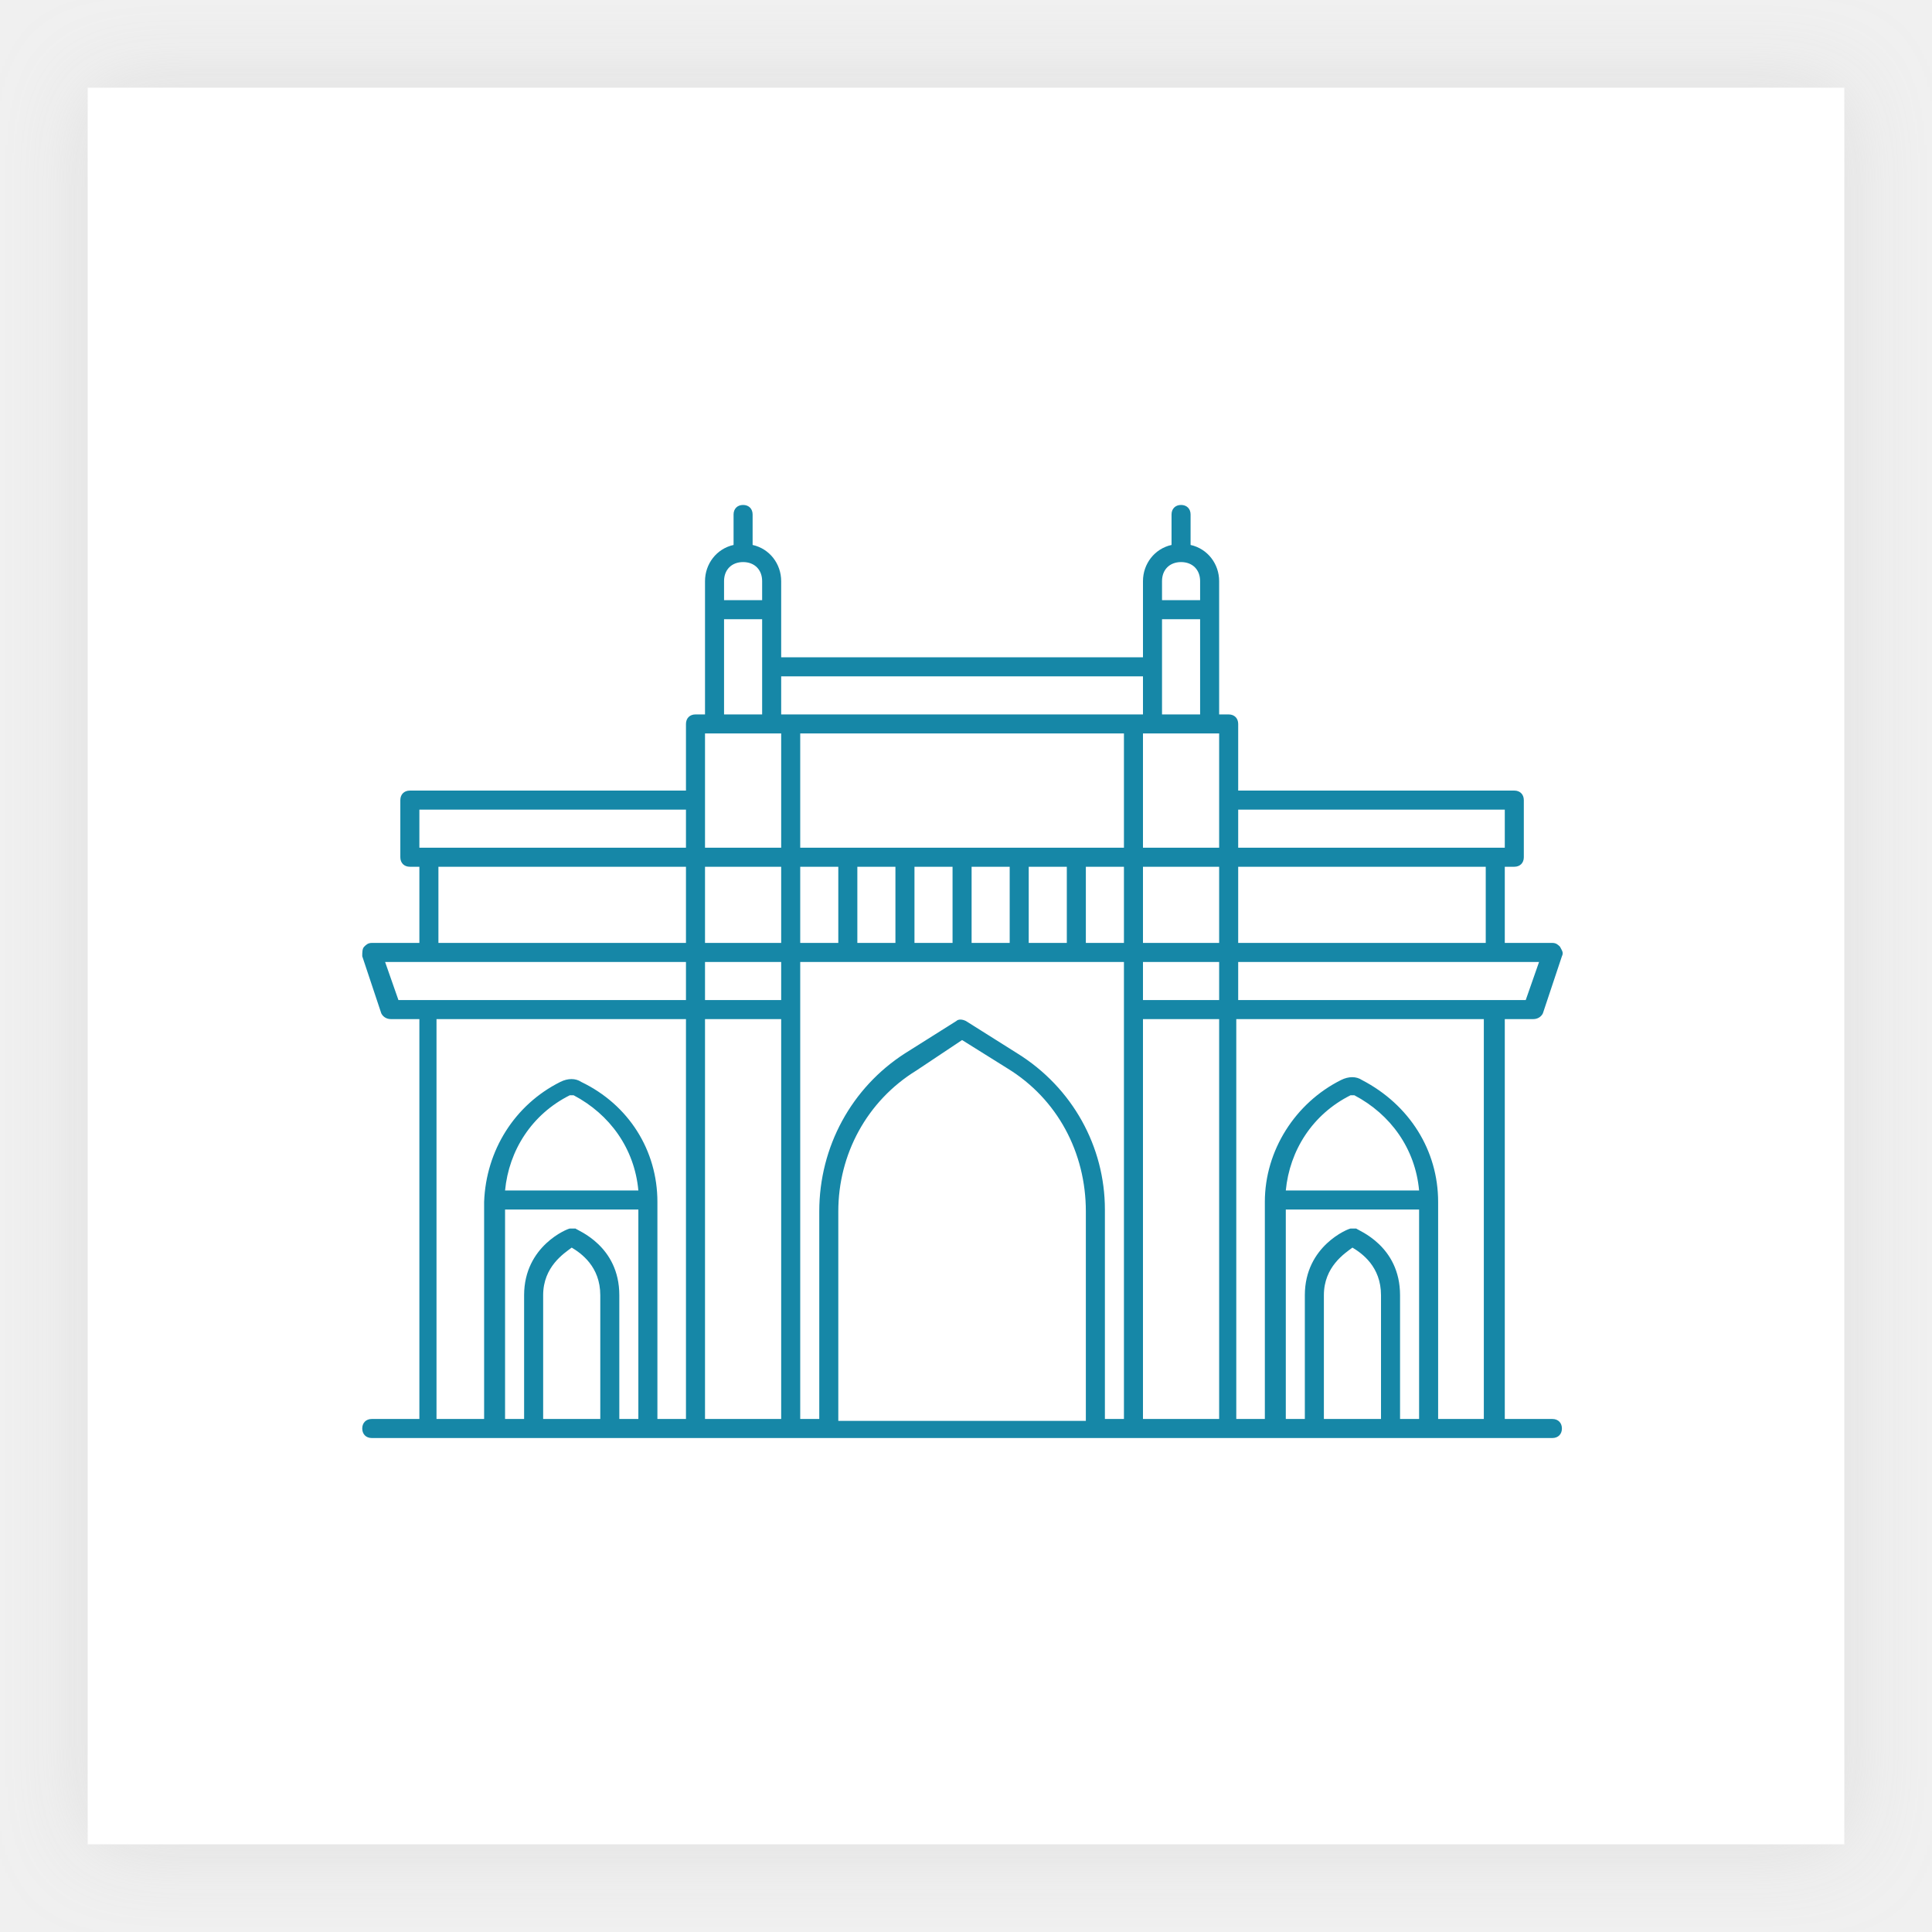
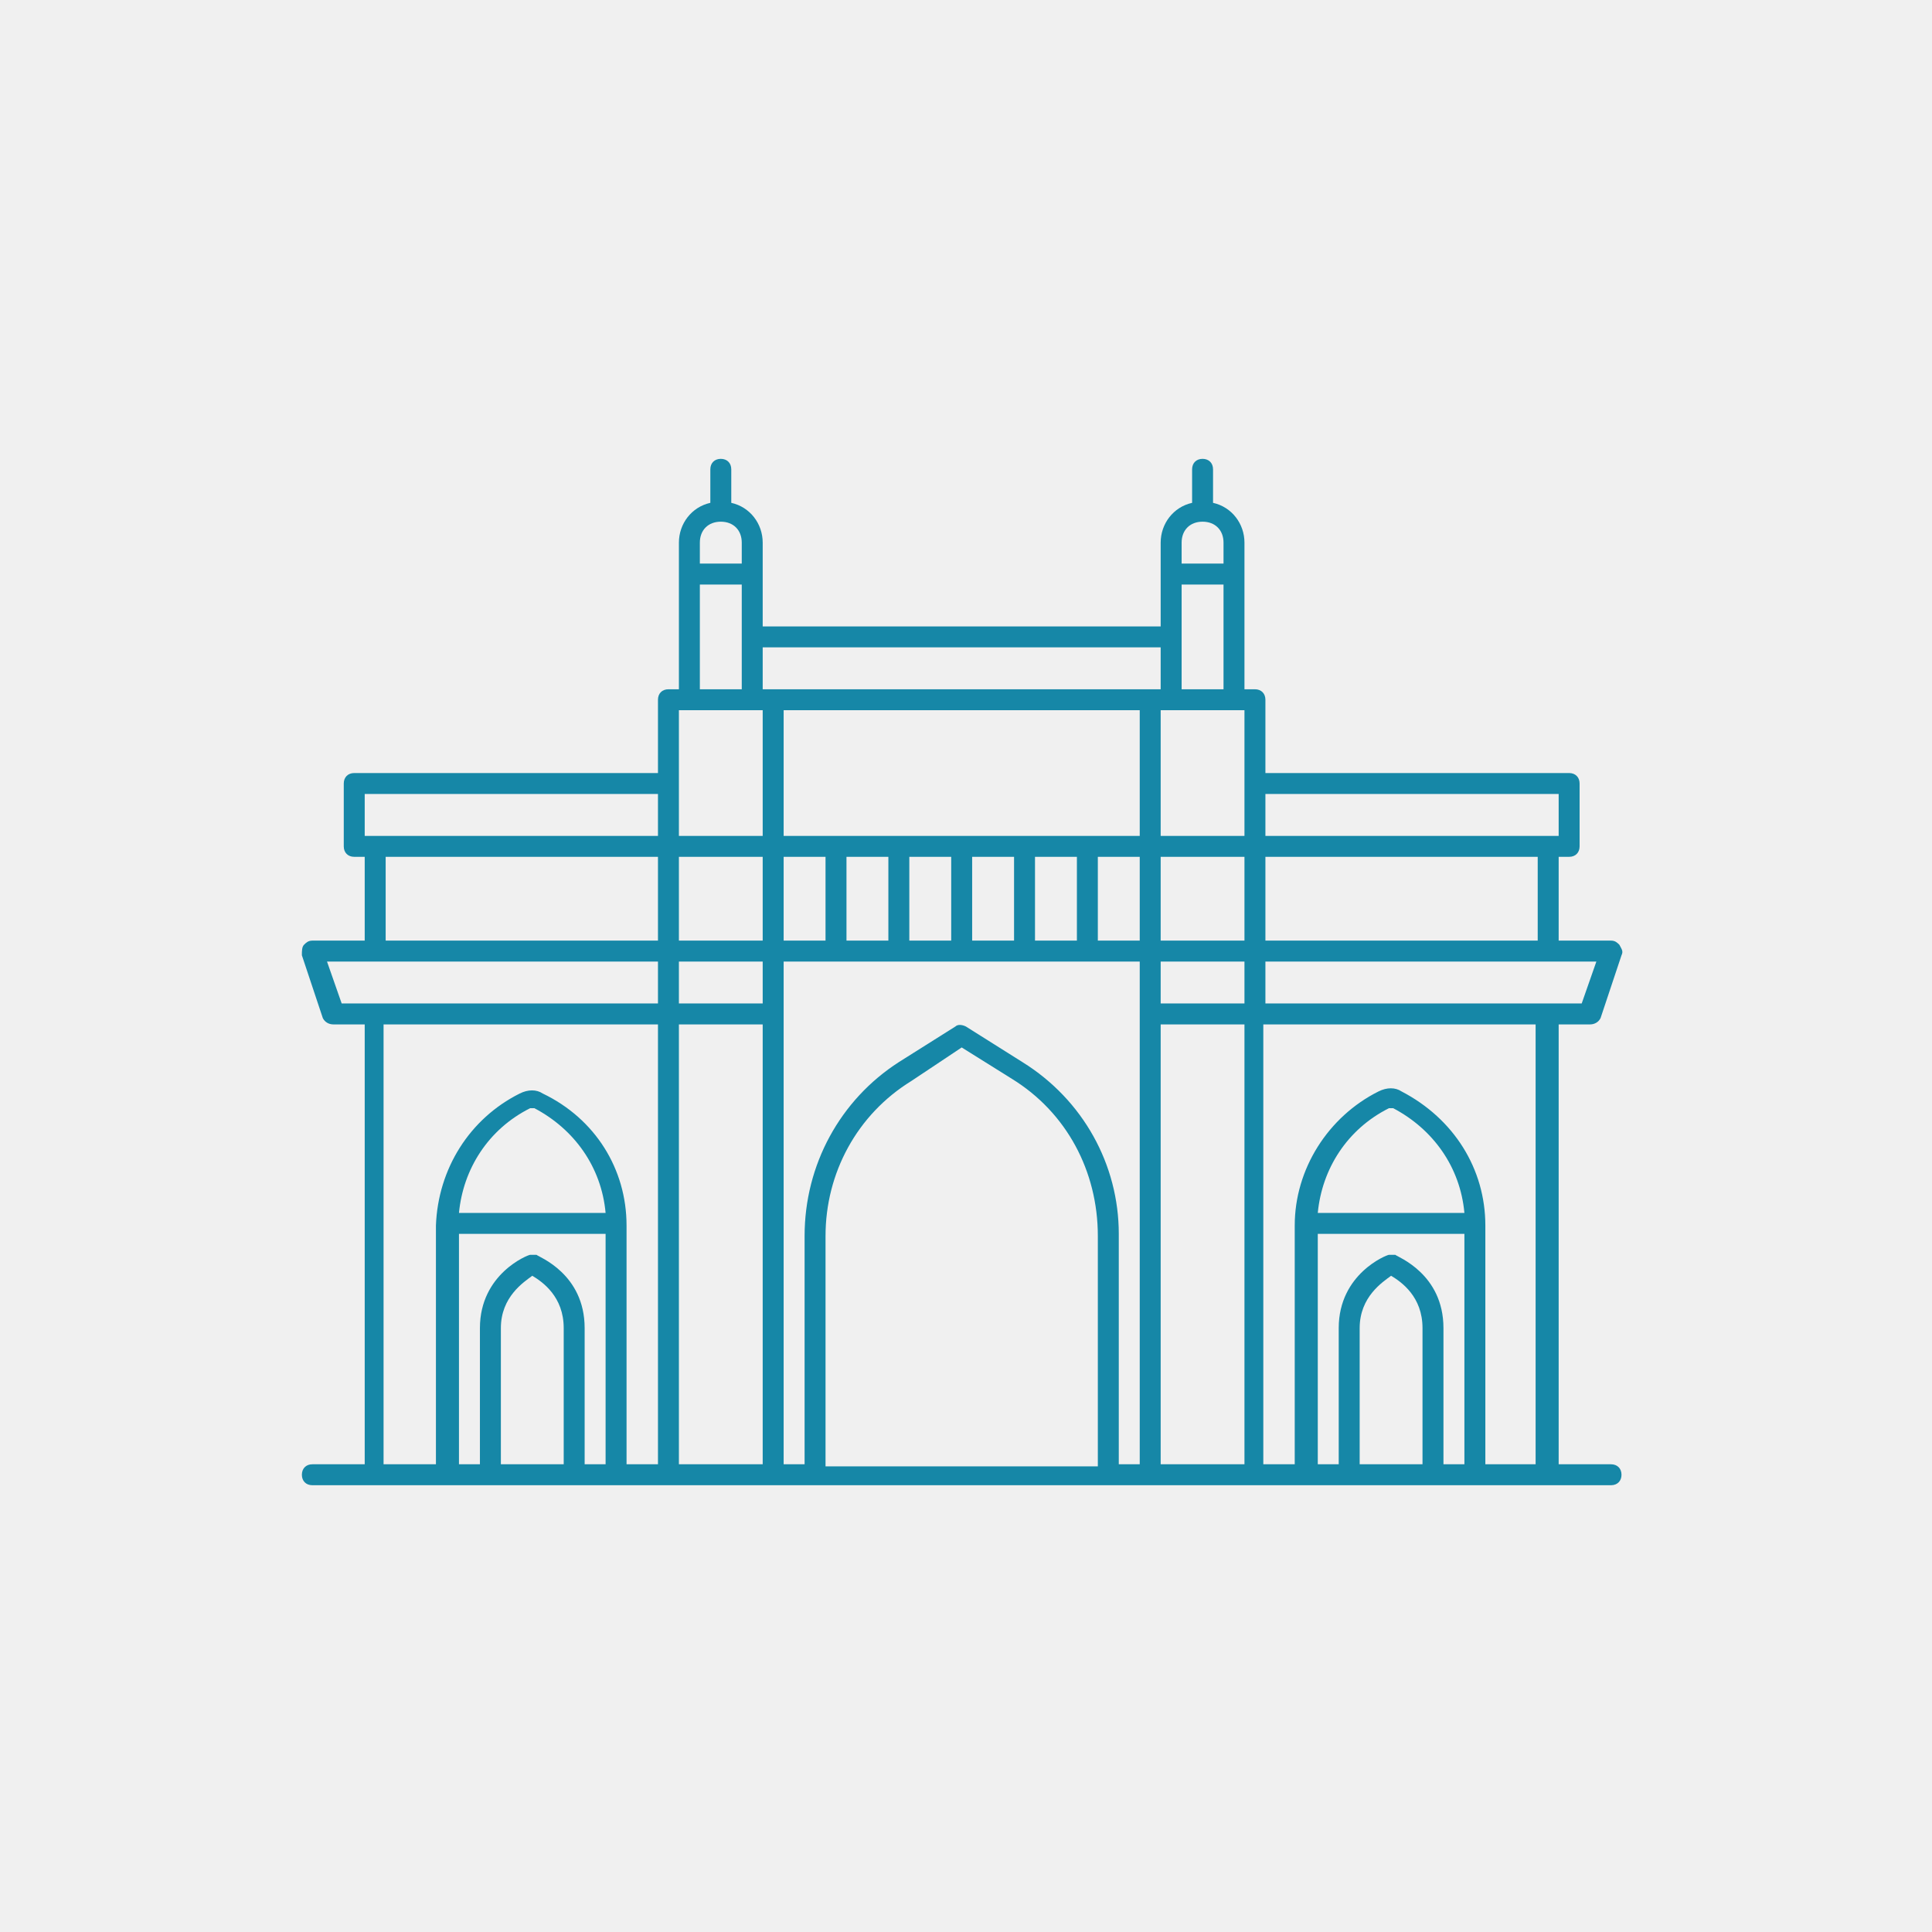
- <svg xmlns="http://www.w3.org/2000/svg" width="176" height="176" viewBox="0 0 176 176" fill="none">
-   <g filter="url(#filter0_d)">
-     <rect x="8" y="8" width="160" height="160" fill="white" />
-   </g>
-   <path d="M141.418 129.265H137.082V92.837H139.684C140.031 92.837 140.378 92.663 140.551 92.316L142.286 87.112C142.459 86.765 142.286 86.592 142.112 86.245C141.939 86.071 141.765 85.898 141.418 85.898H137.082V78.959H137.949C138.469 78.959 138.816 78.612 138.816 78.092V72.888C138.816 72.367 138.469 72.02 137.949 72.02H112.796V65.949C112.796 65.429 112.449 65.082 111.929 65.082H111.061V56.408V55.541V52.939C111.061 51.378 110.02 49.99 108.459 49.643V46.867C108.459 46.347 108.112 46 107.592 46C107.071 46 106.724 46.347 106.724 46.867V49.643C105.163 49.99 104.122 51.378 104.122 52.939V55.541V56.408V59.878H71.163V56.408V55.541V52.939C71.163 51.378 70.122 49.99 68.561 49.643V46.867C68.561 46.347 68.214 46 67.694 46C67.174 46 66.826 46.347 66.826 46.867V49.643C65.265 49.99 64.225 51.378 64.225 52.939V55.541V56.408V65.082H63.357C62.837 65.082 62.49 65.429 62.49 65.949V72.02H37.337C36.816 72.02 36.469 72.367 36.469 72.888V78.092C36.469 78.612 36.816 78.959 37.337 78.959H38.204V85.898H33.867C33.52 85.898 33.347 86.071 33.173 86.245C33 86.418 33 86.765 33 87.112L34.735 92.316C34.908 92.663 35.255 92.837 35.602 92.837H38.204V129.265H33.867C33.347 129.265 33 129.612 33 130.133C33 130.653 33.347 131 33.867 131H39.071H48.612H55.551H63.357H72.031H103.255H111.929H119.735H126.673H136.214H141.418C141.939 131 142.286 130.653 142.286 130.133C142.286 129.612 141.939 129.265 141.418 129.265ZM138.99 91.102H112.796V87.633H140.204L138.99 91.102ZM72.898 66.816H102.388V77.225H72.898V66.816ZM111.061 66.816V77.225H104.122V66.816H104.99H110.194H111.061ZM81.571 78.959V85.898H78.102V78.959H81.571ZM83.306 78.959H86.775V85.898H83.306V78.959ZM88.51 78.959H91.98V85.898H88.51V78.959ZM93.714 78.959H97.184V85.898H93.714V78.959ZM98.918 78.959H102.388V85.898H98.918V78.959ZM104.122 85.898V78.959H111.061V85.898H104.122ZM76.367 78.959V85.898H72.898V78.959H76.367ZM71.163 85.898H64.225V78.959H71.163V85.898ZM71.163 87.633V91.102H64.225V87.633H71.163ZM104.122 87.633H111.061V91.102H104.122V87.633ZM135.347 85.898H112.796V78.959H135.347V85.898ZM137.082 73.755V77.225H136.214H112.796V73.755H137.082ZM105.857 65.082V56.408H109.327V65.082H105.857ZM107.592 51.204C108.633 51.204 109.327 51.898 109.327 52.939V54.673H105.857V52.939C105.857 51.898 106.551 51.204 107.592 51.204ZM104.122 61.612V65.082H103.776H103.255H72.031H71.163V61.612H104.122ZM67.694 51.204C68.735 51.204 69.429 51.898 69.429 52.939V54.673H65.959V52.939C65.959 51.898 66.653 51.204 67.694 51.204ZM65.959 56.408H69.429V65.082H65.959V56.408ZM65.092 66.816H70.296H71.163V77.225H64.225V72.888V66.816H65.092ZM38.204 73.755H62.49V77.225H39.071H38.204V73.755ZM39.939 78.959H62.49V85.898H39.939V78.959ZM35.082 87.633H62.49V91.102H36.296L35.082 87.633ZM39.939 92.837H62.49V129.265H59.888V109.49C59.888 104.806 57.286 100.643 52.949 98.561C52.429 98.214 51.735 98.214 51.041 98.561C46.878 100.643 44.276 104.806 44.102 109.49V129.265H39.765V92.837H39.939ZM47.745 129.265H46.01V110.184H58.153V129.265H56.418V117.99C56.418 113.48 52.602 112.092 52.429 111.918C52.255 111.918 52.082 111.918 51.908 111.918C51.735 111.918 47.745 113.48 47.745 117.99V129.265ZM46.01 108.449C46.357 104.806 48.439 101.51 51.908 99.775C52.082 99.775 52.082 99.775 52.255 99.775C55.551 101.51 57.806 104.633 58.153 108.449H46.01ZM49.48 129.265V117.99C49.48 115.388 51.388 114.173 52.082 113.653C52.949 114.173 54.684 115.388 54.684 117.99V129.265H49.48ZM64.225 129.265V92.837H71.163V129.265H64.225ZM76.367 129.265V110.357C76.367 105.153 78.969 100.296 83.48 97.52L87.643 94.745L91.806 97.347C96.316 100.122 98.918 104.98 98.918 110.357V129.439H76.367V129.265ZM92.674 95.959L87.99 93.01C87.643 92.837 87.296 92.837 87.122 93.01L82.439 95.959C77.582 99.082 74.633 104.459 74.633 110.357V129.265H72.898V87.633H102.388V129.265H100.653V110.184C100.653 104.459 97.704 99.082 92.674 95.959ZM104.122 129.265V92.837H111.061V129.265H104.122ZM117.133 110.184H129.276V129.265H127.541V117.99C127.541 113.48 123.724 112.092 123.551 111.918C123.378 111.918 123.204 111.918 123.031 111.918C122.857 111.918 118.867 113.48 118.867 117.99V129.265H117.133V110.184ZM117.133 108.449C117.48 104.806 119.561 101.51 123.031 99.775C123.204 99.775 123.204 99.775 123.378 99.775C126.673 101.51 128.929 104.633 129.276 108.449H117.133ZM120.602 129.265V117.99C120.602 115.388 122.51 114.173 123.204 113.653C124.071 114.173 125.806 115.388 125.806 117.99V129.265H120.602ZM131.01 129.265V109.49C131.01 104.806 128.408 100.643 124.071 98.388C123.551 98.041 122.857 98.041 122.163 98.388C118 100.469 115.224 104.806 115.224 109.49V129.265H112.622V92.837H135.173V129.265H131.01Z" fill="#1687A7" />
-   <defs>
-     <filter id="filter0_d" x="0" y="0" width="176" height="176" filterUnits="userSpaceOnUse" color-interpolation-filters="sRGB">
-       <feFlood flood-opacity="0" result="BackgroundImageFix" />
-       <feColorMatrix in="SourceAlpha" type="matrix" values="0 0 0 0 0 0 0 0 0 0 0 0 0 0 0 0 0 0 127 0" result="hardAlpha" />
-       <feOffset />
-       <feGaussianBlur stdDeviation="4" />
-       <feComposite in2="hardAlpha" operator="out" />
-       <feColorMatrix type="matrix" values="0 0 0 0 0.667 0 0 0 0 0.667 0 0 0 0 0.667 0 0 0 0.25 0" />
-       <feBlend mode="normal" in2="BackgroundImageFix" result="effect1_dropShadow" />
-       <feBlend mode="normal" in="SourceGraphic" in2="effect1_dropShadow" result="shape" />
-     </filter>
-   </defs>
+ <svg xmlns="http://www.w3.org/2000/svg" width="160" height="160" viewBox="0 0 160 160" fill="none">
+   <path d="M133.418 121.265H129.082V84.837H131.684C132.031 84.837 132.378 84.663 132.551 84.316L134.286 79.112C134.459 78.765 134.286 78.592 134.112 78.245C133.939 78.071 133.765 77.898 133.418 77.898H129.082V70.959H129.949C130.469 70.959 130.816 70.612 130.816 70.092V64.888C130.816 64.367 130.469 64.02 129.949 64.02H104.796V57.949C104.796 57.429 104.449 57.082 103.929 57.082H103.061V48.408V47.541V44.939C103.061 43.378 102.02 41.99 100.459 41.643V38.867C100.459 38.347 100.112 38 99.592 38C99.071 38 98.725 38.347 98.725 38.867V41.643C97.163 41.99 96.122 43.378 96.122 44.939V47.541V48.408V51.878H63.163V48.408V47.541V44.939C63.163 43.378 62.122 41.99 60.561 41.643V38.867C60.561 38.347 60.214 38 59.694 38C59.173 38 58.827 38.347 58.827 38.867V41.643C57.265 41.99 56.224 43.378 56.224 44.939V47.541V48.408V57.082H55.357C54.837 57.082 54.49 57.429 54.49 57.949V64.02H29.337C28.816 64.02 28.469 64.367 28.469 64.888V70.092C28.469 70.612 28.816 70.959 29.337 70.959H30.204V77.898H25.867C25.52 77.898 25.347 78.071 25.174 78.245C25 78.418 25 78.765 25 79.112L26.735 84.316C26.908 84.663 27.255 84.837 27.602 84.837H30.204V121.265H25.867C25.347 121.265 25 121.612 25 122.133C25 122.653 25.347 123 25.867 123H31.071H40.612H47.551H55.357H64.031H95.255H103.929H111.735H118.673H128.214H133.418C133.939 123 134.286 122.653 134.286 122.133C134.286 121.612 133.939 121.265 133.418 121.265ZM130.99 83.102H104.796V79.633H132.204L130.99 83.102ZM64.898 58.816H94.388V69.225H64.898V58.816ZM103.061 58.816V69.225H96.122V58.816H96.99H102.194H103.061ZM73.571 70.959V77.898H70.102V70.959H73.571ZM75.306 70.959H78.775V77.898H75.306V70.959ZM80.51 70.959H83.98V77.898H80.51V70.959ZM85.714 70.959H89.184V77.898H85.714V70.959ZM90.918 70.959H94.388V77.898H90.918V70.959ZM96.122 77.898V70.959H103.061V77.898H96.122ZM68.367 70.959V77.898H64.898V70.959H68.367ZM63.163 77.898H56.224V70.959H63.163V77.898ZM63.163 79.633V83.102H56.224V79.633H63.163ZM96.122 79.633H103.061V83.102H96.122V79.633ZM127.347 77.898H104.796V70.959H127.347V77.898ZM129.082 65.755V69.225H128.214H104.796V65.755H129.082ZM97.857 57.082V48.408H101.327V57.082H97.857ZM99.592 43.204C100.633 43.204 101.327 43.898 101.327 44.939V46.673H97.857V44.939C97.857 43.898 98.551 43.204 99.592 43.204ZM96.122 53.612V57.082H95.775H95.255H64.031H63.163V53.612H96.122ZM59.694 43.204C60.735 43.204 61.429 43.898 61.429 44.939V46.673H57.959V44.939C57.959 43.898 58.653 43.204 59.694 43.204ZM57.959 48.408H61.429V57.082H57.959V48.408ZM57.092 58.816H62.296H63.163V69.225H56.224V64.888V58.816H57.092ZM30.204 65.755H54.49V69.225H31.071H30.204V65.755ZM31.939 70.959H54.49V77.898H31.939V70.959ZM27.082 79.633H54.49V83.102H28.296L27.082 79.633ZM31.939 84.837H54.49V121.265H51.888V101.49C51.888 96.806 49.286 92.643 44.949 90.561C44.429 90.214 43.735 90.214 43.041 90.561C38.878 92.643 36.276 96.806 36.102 101.49V121.265H31.765V84.837H31.939ZM39.745 121.265H38.01V102.184H50.153V121.265H48.418V109.99C48.418 105.48 44.602 104.092 44.429 103.918C44.255 103.918 44.082 103.918 43.908 103.918C43.735 103.918 39.745 105.48 39.745 109.99V121.265ZM38.01 100.449C38.357 96.806 40.439 93.51 43.908 91.775C44.082 91.775 44.082 91.775 44.255 91.775C47.551 93.51 49.806 96.633 50.153 100.449H38.01ZM41.48 121.265V109.99C41.48 107.388 43.388 106.173 44.082 105.653C44.949 106.173 46.684 107.388 46.684 109.99V121.265H41.48ZM56.224 121.265V84.837H63.163V121.265H56.224ZM68.367 121.265V102.357C68.367 97.153 70.969 92.296 75.48 89.52L79.643 86.745L83.806 89.347C88.316 92.122 90.918 96.98 90.918 102.357V121.439H68.367V121.265ZM84.674 87.959L79.99 85.01C79.643 84.837 79.296 84.837 79.122 85.01L74.439 87.959C69.582 91.082 66.633 96.459 66.633 102.357V121.265H64.898V79.633H94.388V121.265H92.653V102.184C92.653 96.459 89.704 91.082 84.674 87.959ZM96.122 121.265V84.837H103.061V121.265H96.122ZM109.133 102.184H121.276V121.265H119.541V109.99C119.541 105.48 115.724 104.092 115.551 103.918C115.378 103.918 115.204 103.918 115.031 103.918C114.857 103.918 110.867 105.48 110.867 109.99V121.265H109.133V102.184ZM109.133 100.449C109.48 96.806 111.561 93.51 115.031 91.775C115.204 91.775 115.204 91.775 115.378 91.775C118.673 93.51 120.929 96.633 121.276 100.449H109.133ZM112.602 121.265V109.99C112.602 107.388 114.51 106.173 115.204 105.653C116.071 106.173 117.806 107.388 117.806 109.99V121.265H112.602ZM123.01 121.265V101.49C123.01 96.806 120.408 92.643 116.071 90.388C115.551 90.041 114.857 90.041 114.163 90.388C110 92.469 107.224 96.806 107.224 101.49V121.265H104.622V84.837H127.173V121.265H123.01Z" fill="#1687A7" />
</svg>
